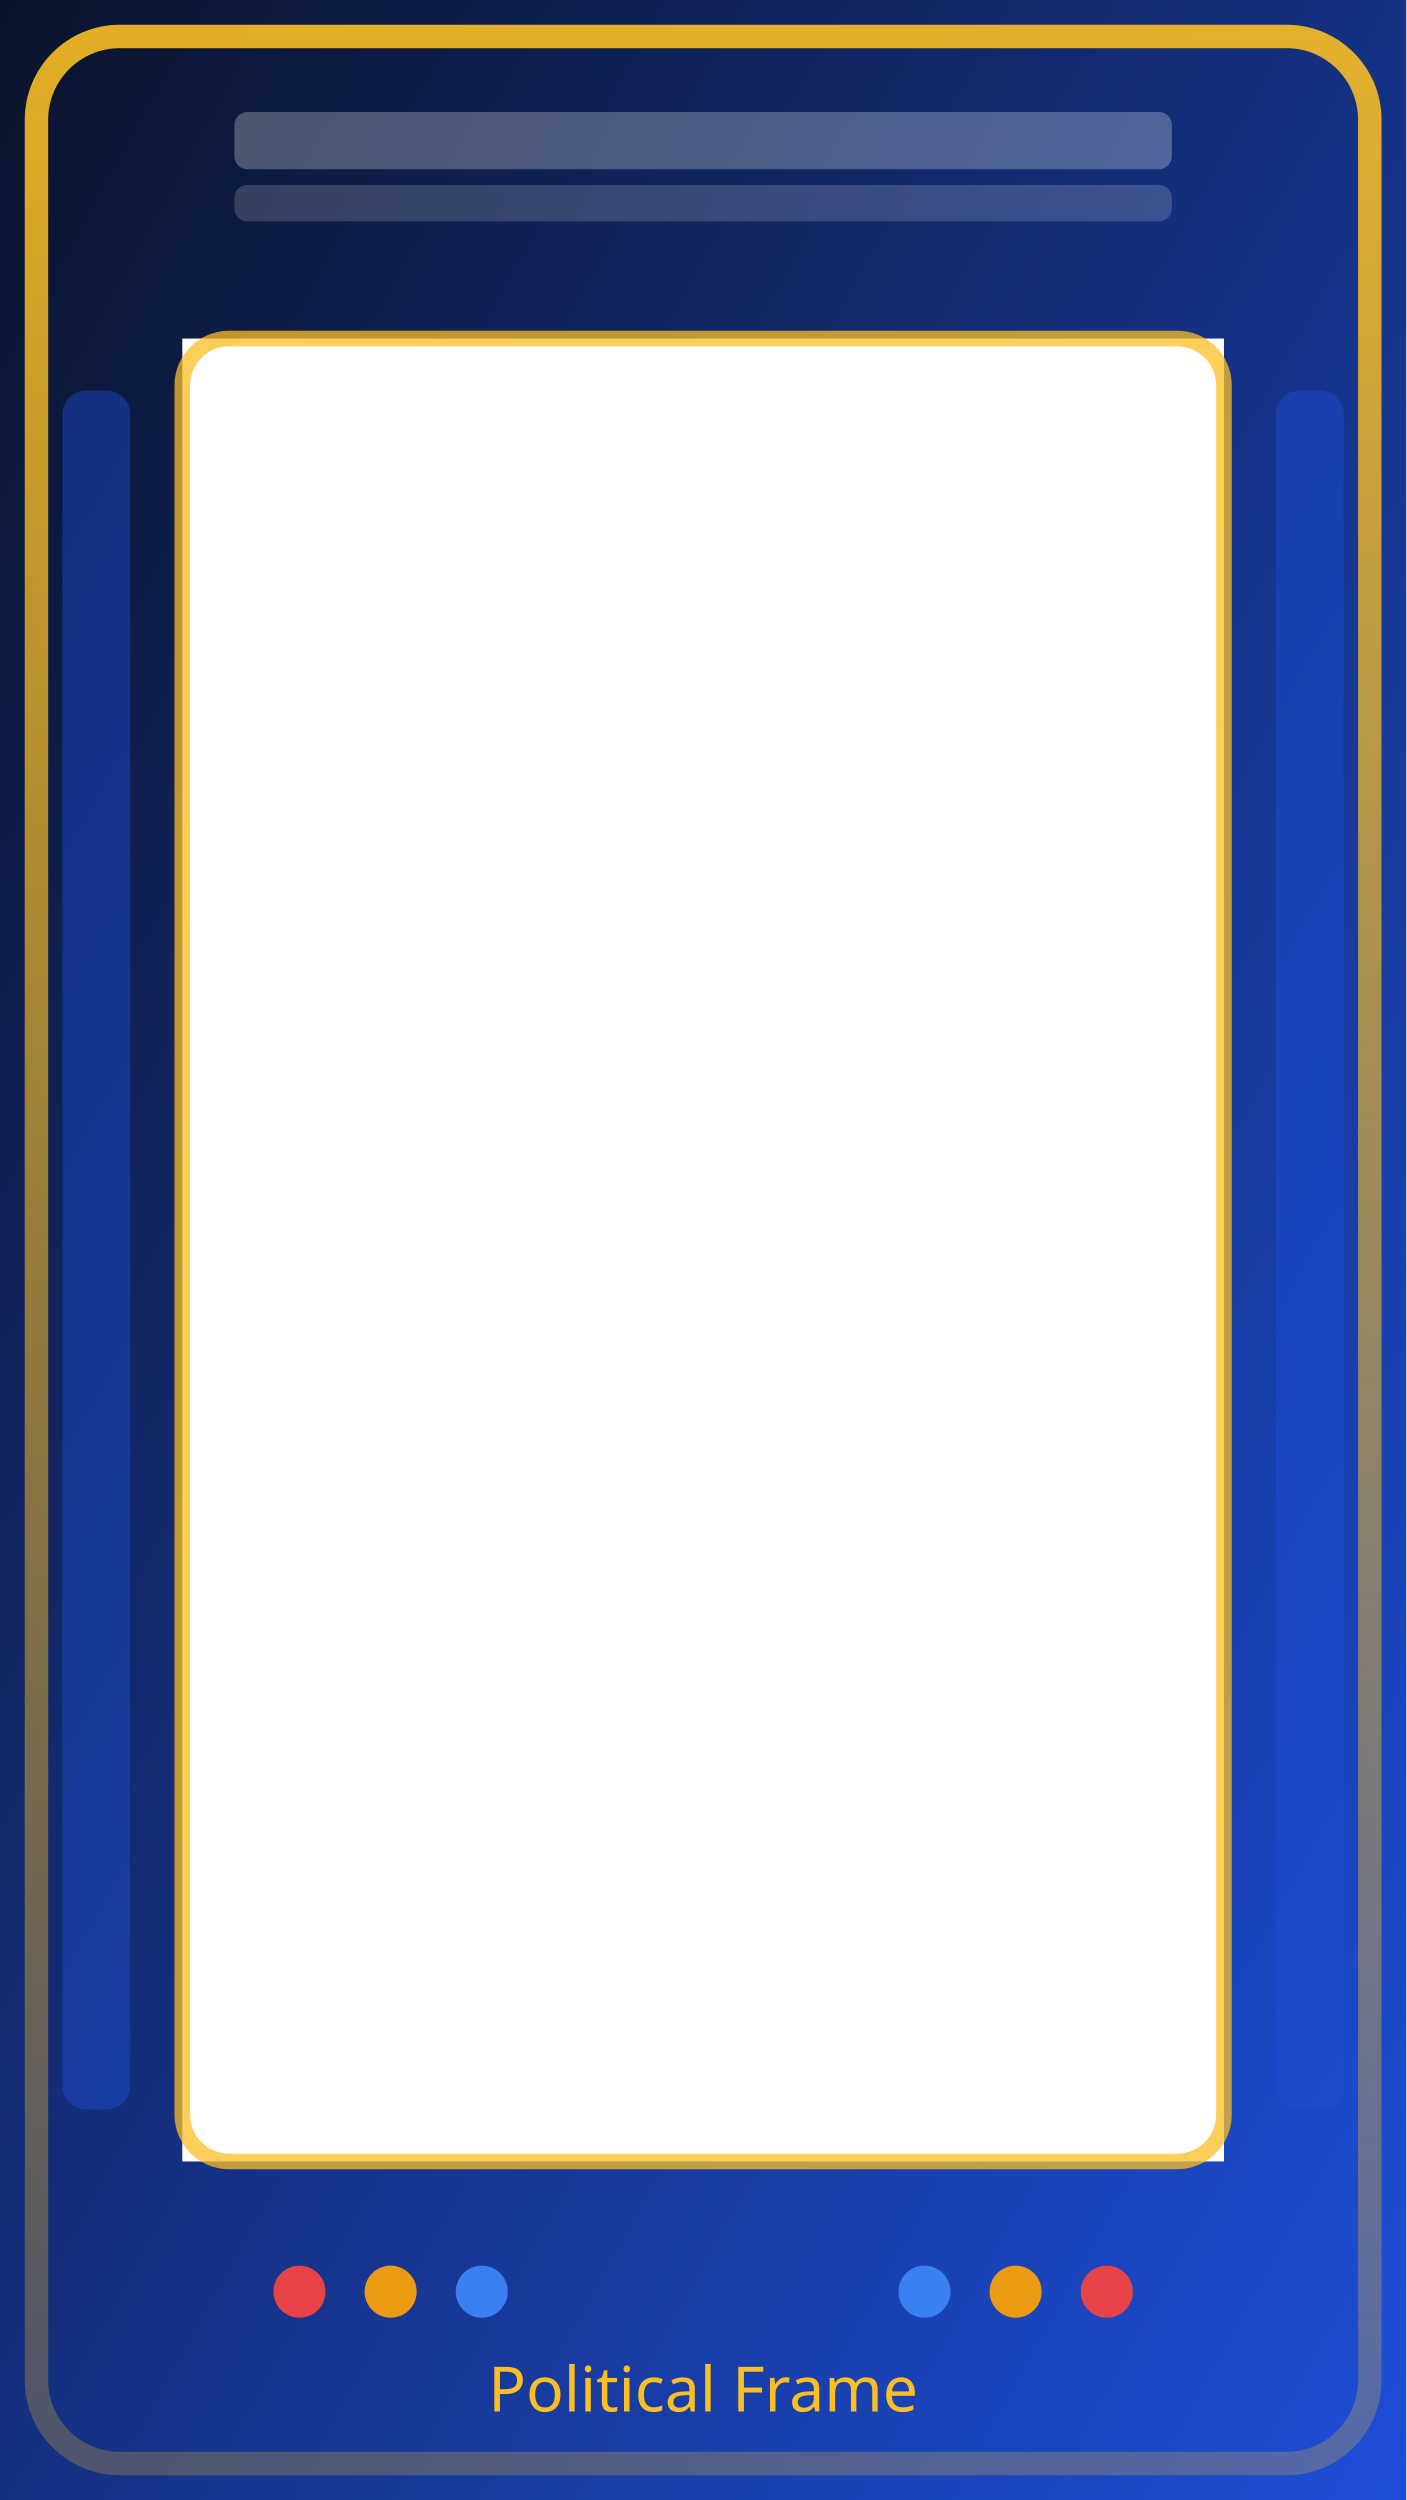
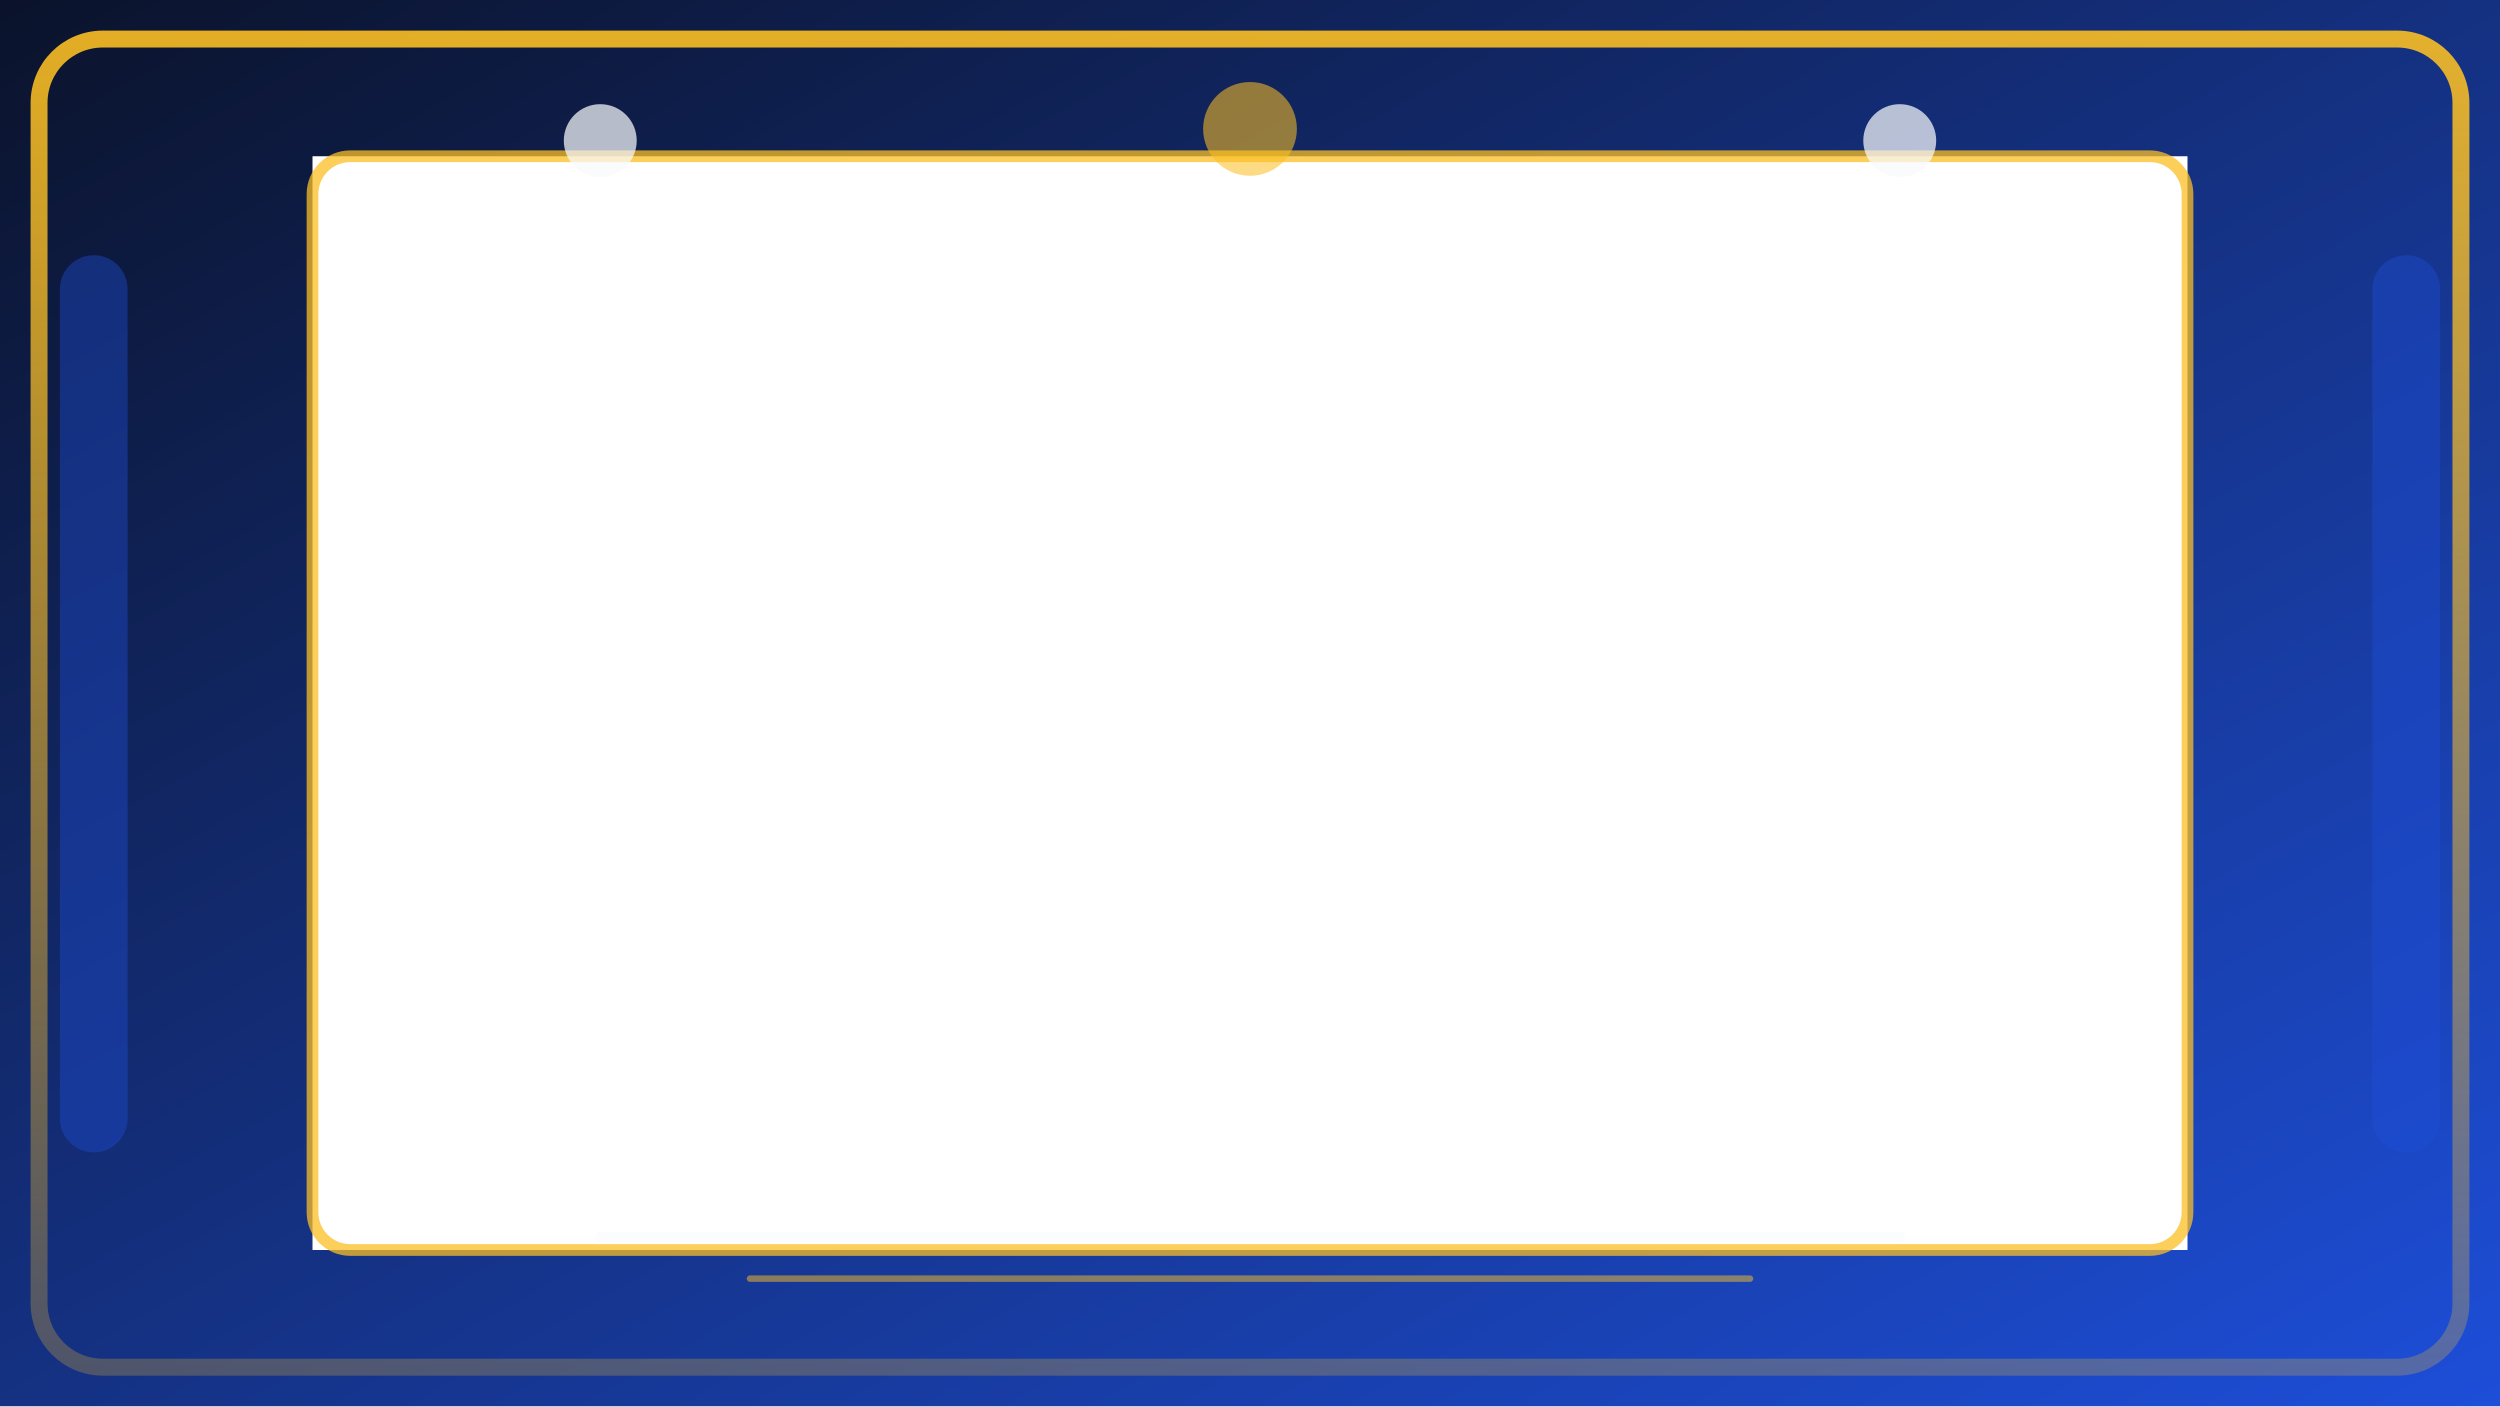
- <svg xmlns="http://www.w3.org/2000/svg" viewBox="0 0 1080 1920" width="1080" height="1920">
+ <svg xmlns="http://www.w3.org/2000/svg" viewBox="0 0 1920 1080" width="1920" height="1080">
  <defs>
    <linearGradient id="frameFill" x1="0" y1="0" x2="1" y2="1">
      <stop offset="0%" stop-color="#0b132b" />
      <stop offset="100%" stop-color="#1d4ed8" />
    </linearGradient>
    <linearGradient id="edgeGlow" x1="0" y1="0" x2="0" y2="1">
      <stop offset="0%" stop-color="#fbbf24" stop-opacity="0.9" />
      <stop offset="100%" stop-color="#fbbf24" stop-opacity="0.25" />
    </linearGradient>
  </defs>
-   <path d="M0 0H1080V1920H0Z M140 260H940V1660H140Z" fill="url(#frameFill)" fill-rule="evenodd" />
-   <rect x="28" y="28" width="1024" height="1864" rx="64" fill="none" stroke="url(#edgeGlow)" stroke-width="18" />
-   <rect x="140" y="260" width="800" height="1400" rx="36" fill="none" stroke="#fbbf24" stroke-opacity="0.75" stroke-width="12" />
-   <rect x="48" y="300" width="52" height="1320" rx="18" fill="#1d4ed8" opacity="0.42" />
-   <rect x="980" y="300" width="52" height="1320" rx="18" fill="#1d4ed8" opacity="0.42" />
-   <g opacity="0.96">
-     <rect x="180" y="86" width="720" height="44" rx="10" fill="#f8fafc" opacity="0.28" />
-     <rect x="180" y="142" width="720" height="28" rx="10" fill="#f8fafc" opacity="0.18" />
-     <circle cx="230" cy="1760" r="20" fill="#ef4444" />
-     <circle cx="300" cy="1760" r="20" fill="#f59e0b" />
-     <circle cx="370" cy="1760" r="20" fill="#3b82f6" />
-     <circle cx="710" cy="1760" r="20" fill="#3b82f6" />
-     <circle cx="780" cy="1760" r="20" fill="#f59e0b" />
-     <circle cx="850" cy="1760" r="20" fill="#ef4444" />
-   </g>
-   <text x="540" y="1852" text-anchor="middle" font-size="48" font-family="Verdana" fill="#fbbf24">Political Frame</text>
+   <path d="M0 0H1920V1080H0Z M240 120H1680V960H240Z" fill="url(#frameFill)" fill-rule="evenodd" />
+   <rect x="30" y="30" width="1860" height="1020" rx="49" fill="none" stroke="url(#edgeGlow)" stroke-width="13" />
+   <rect x="240" y="120" width="1440" height="840" rx="29" fill="none" stroke="#fbbf24" stroke-opacity="0.75" stroke-width="9" />
+   <rect x="46" y="196" width="52" height="689" rx="26" fill="#1d4ed8" opacity="0.4" />
+   <rect x="1822" y="196" width="52" height="689" rx="26" fill="#1d4ed8" opacity="0.4" />
+   <circle cx="461" cy="108" r="28" fill="#f8fafc" opacity="0.72" />
+   <circle cx="960" cy="99" r="36" fill="#fbbf24" opacity="0.56" />
+   <circle cx="1459" cy="108" r="28" fill="#f8fafc" opacity="0.72" />
+   <line x1="461" y1="950" x2="1459" y2="950" stroke="#f8fafc" stroke-width="8" stroke-linecap="round" opacity="0.55" />
+   <line x1="576" y1="982" x2="1344" y2="982" stroke="#fbbf24" stroke-width="5" stroke-linecap="round" opacity="0.5" />
</svg>
